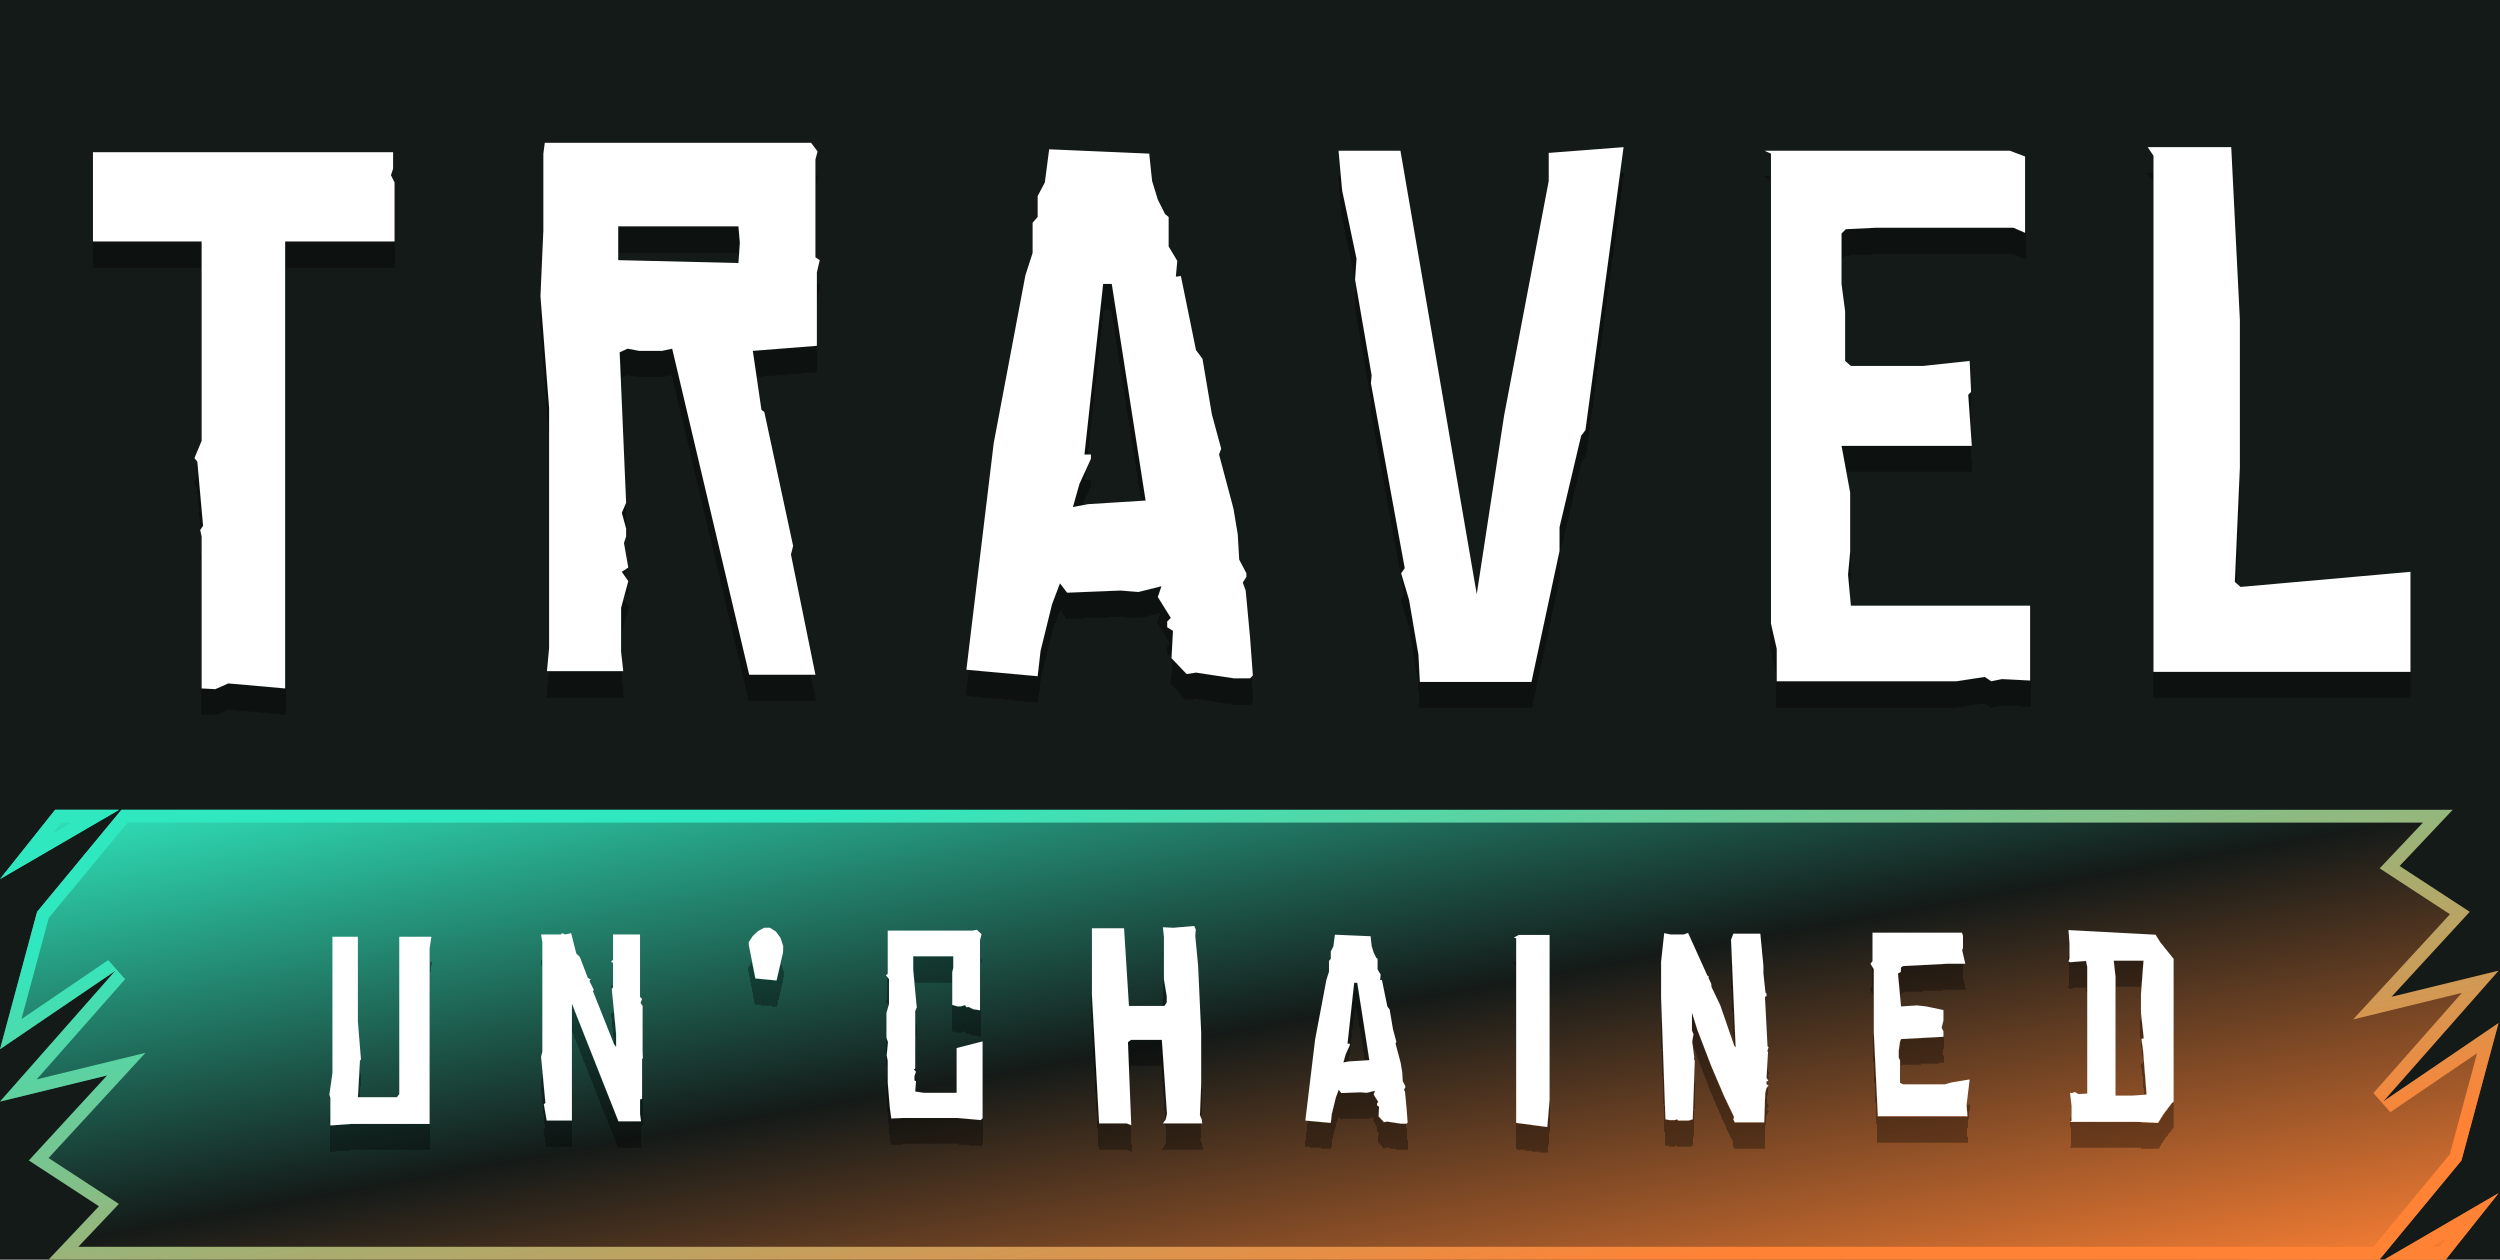
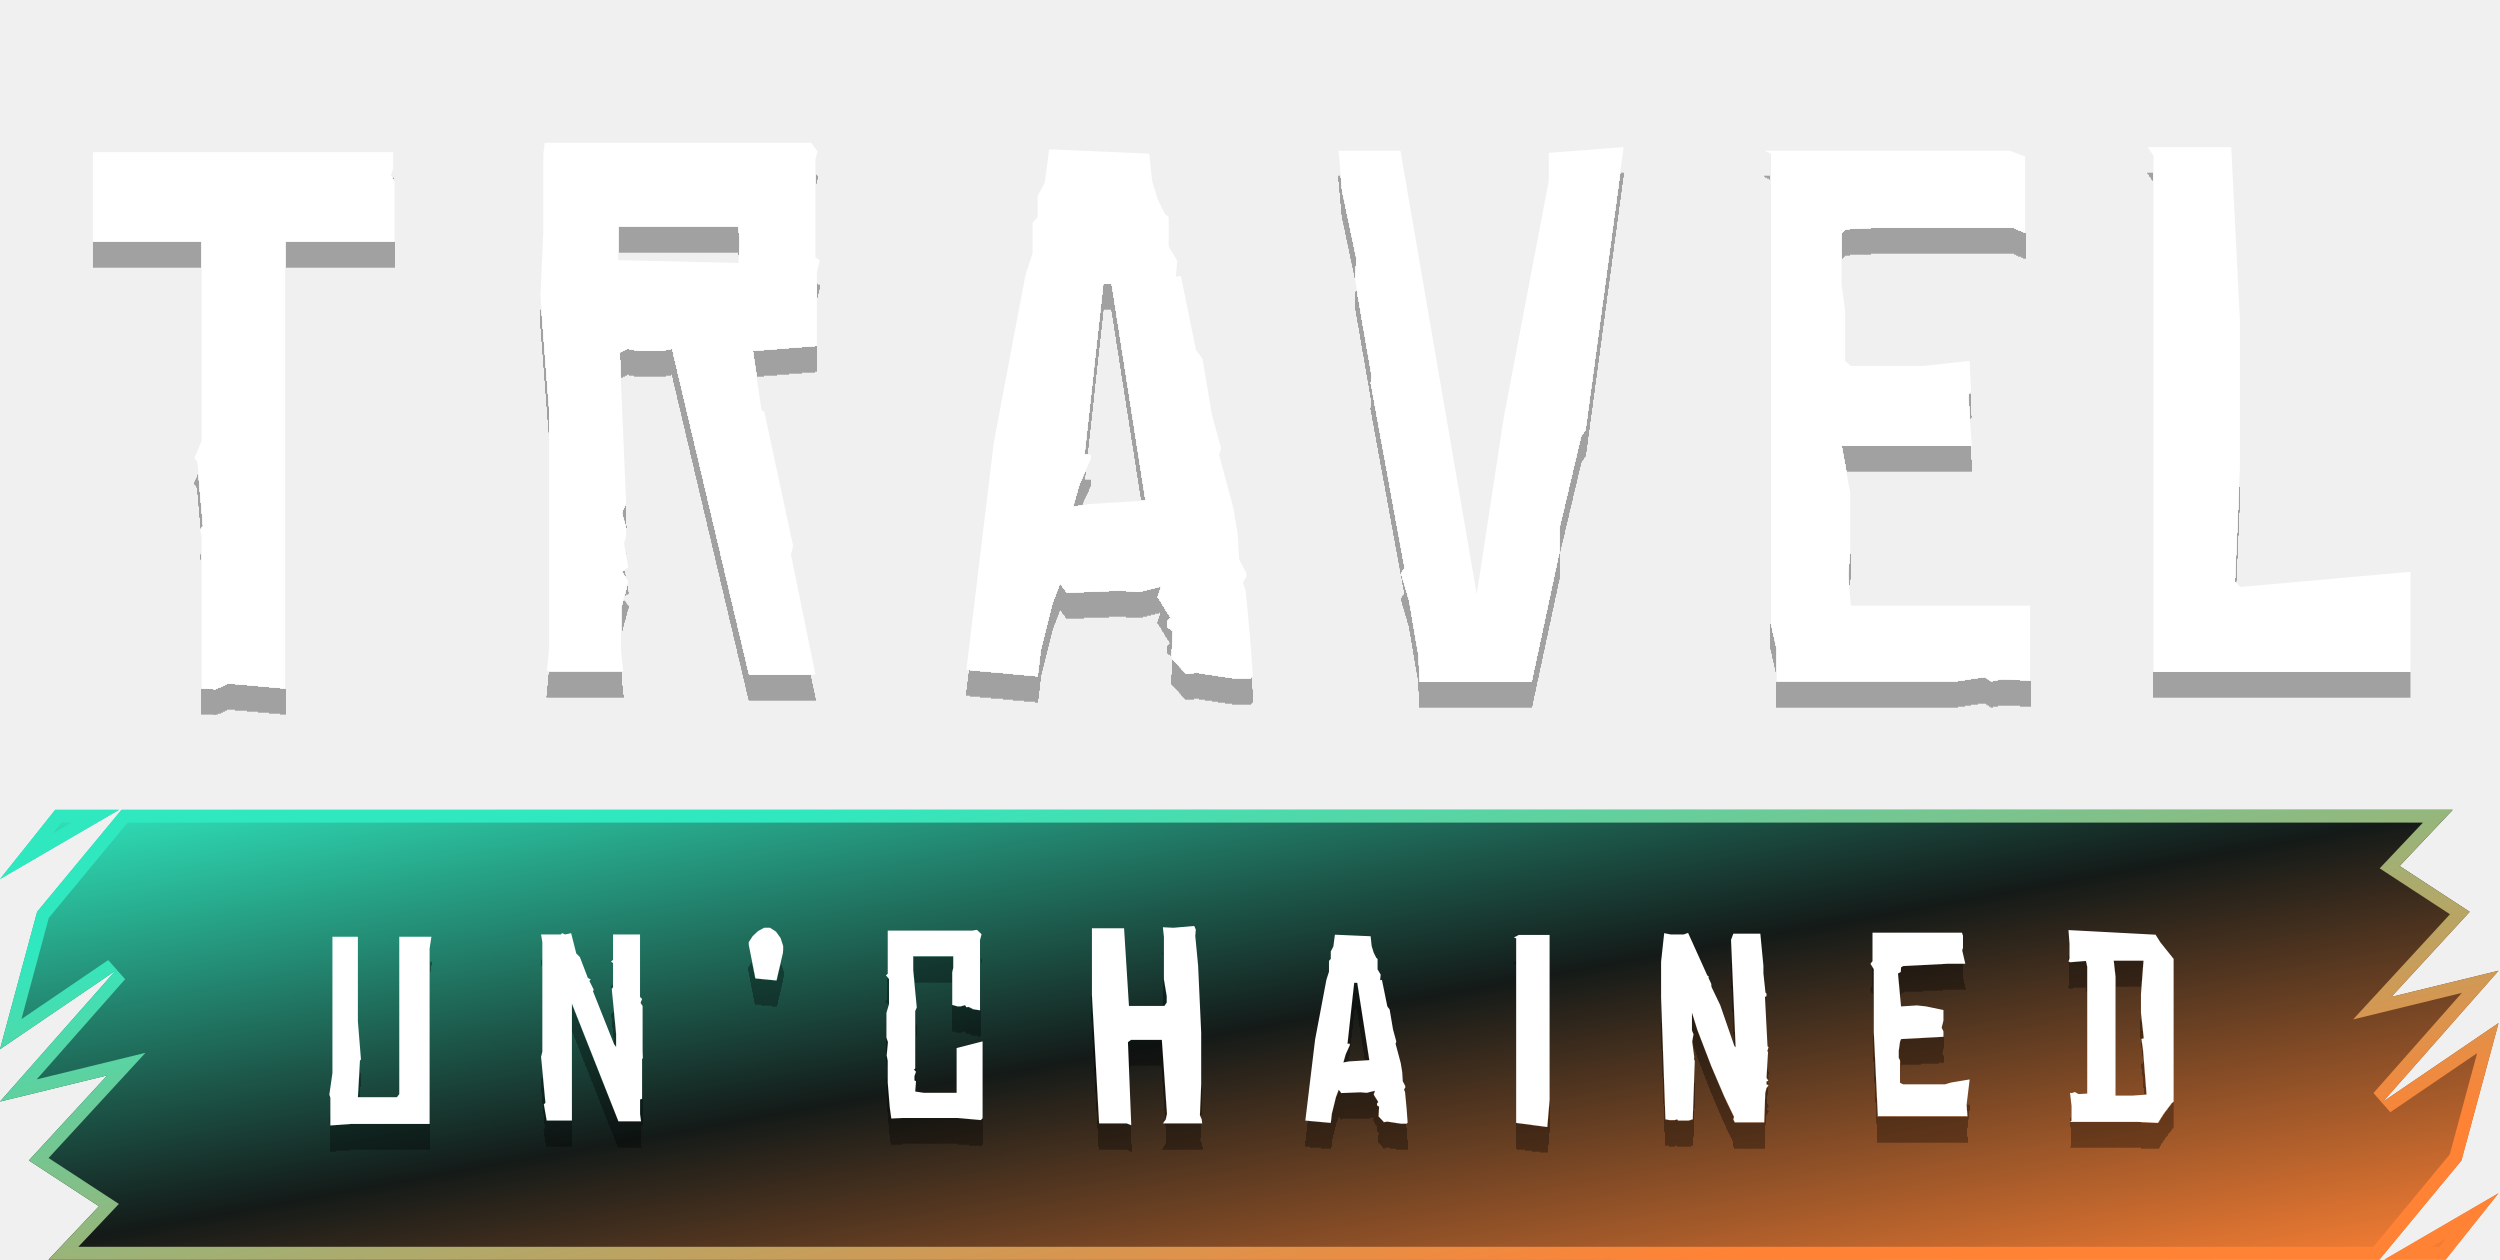
<svg xmlns="http://www.w3.org/2000/svg" width="389" height="196" viewBox="0 0 389 196" fill="none">
-   <rect width="389" height="196" fill="#141A18" />
  <g filter="url(#filter0_d_2159_1739)">
    <path d="M61.392 28.384L60.832 27.264L61.168 26.256V23.68H14.464V37.568H31.376V68.592L30.256 71.28L30.704 71.84L31.6 81.808L31.152 82.48L31.376 83.488V107.12L33.504 107.232L35.52 106.336L44.368 107.12V37.568H61.392V28.384ZM126.881 40.032V24.8L127.217 23.568L126.209 22.224H84.769L84.545 23.904V35.888L84.097 46.08L85.441 63.44V100.848L85.105 104.432H96.977L96.641 101.408V94.576L97.761 90.432L96.753 88.976L97.761 88.304L97.089 84.496L97.425 83.488V82.256L96.753 79.792L97.425 78.224L96.417 54.816L97.649 54.256L99.441 54.592H103.025L104.593 54.256L116.577 104.992H126.881L123.073 86.288L123.409 84.944L118.929 64.112L118.481 63.776L117.137 54.592L127.105 53.808V42.384L127.553 40.48L126.881 40.032ZM114.897 40.928L96.193 40.48V35.216H114.897L115.121 37.792L114.897 40.928ZM194.498 99.056L193.826 91.888L193.378 90.656L193.938 89.76V89.2L192.818 87.072L192.594 83.152L191.922 79.12L189.682 70.72L190.018 69.824L188.562 64.448L187.106 55.824L186.098 54.48L183.746 42.944L182.962 43.056L183.186 40.592L181.842 38.352V33.76L181.282 33.312L180.162 31.072L179.266 28.16L178.818 23.904L163.25 23.232L162.578 28.384L161.458 30.512V33.76L160.674 34.656V39.36L159.554 42.832L154.626 68.928L150.37 104.208L161.458 105.216L161.906 101.296L163.698 94.016L164.93 90.768L166.05 92.224L174.338 91.888L177.138 92.112L180.722 91.216L180.162 92.896L182.178 96.144L181.618 96.704V97.6L182.514 98.16L182.29 102.416L184.642 104.88L186.098 104.656L192.034 105.552H194.498L194.946 105.104L194.498 99.056ZM178.258 77.888L169.298 78.448L166.946 78.896L167.954 75.312L169.746 71.392V70.72H168.738L171.65 44.176H172.994L178.258 77.888ZM240.981 23.792V28.16L234.037 64.672L229.781 92.448L217.909 23.456H208.277L208.837 29.616L211.077 40.256L210.853 43.504L213.429 58.4L213.317 59.632L218.581 88.416L218.021 89.2L219.253 93.344L220.709 101.856L220.933 106.112H238.293L242.661 85.728V82.032L246.021 67.808L246.693 66.912L252.629 22.896L240.981 23.792ZM315.886 94.24H287.998L287.55 89.424L287.886 85.84V76.656L286.542 69.376H306.814L306.254 61.424L306.702 60.976L306.478 56.16L299.198 56.944H287.998L287.102 56.16V48.432L286.542 44.176V36.336L287.214 35.664L291.806 35.44H313.31L315.102 36.224V24.352L312.75 23.456H274.558L275.566 23.904V97.04L276.462 100.96V106H304.462L308.83 105.328L309.838 106L311.518 105.664L315.886 105.888V94.24ZM375.068 88.976L348.636 91.328L347.74 90.544L348.524 72.736V49.776L347.18 22.896H334.188L335.084 24.24V104.544H375.068V88.976Z" fill="white" />
  </g>
  <mask id="path-2-inside-1_2159_1739" fill="white">
    <path fill-rule="evenodd" clip-rule="evenodd" d="M381.647 126H18.906L5.774 141.877L0 163.259L17.965 151.041L0 171.405L16.682 167.332L4.491 180.568L15.398 187.695L7.549 196H370.237L383 180.568L388.774 159.186L370.81 171.405L388.774 151.041L372.093 155.114L384.283 141.877L373.376 134.75L381.647 126ZM371.003 196H380.543L388.774 185.659L371.003 196ZM8.586 126H18.537L0 136.786L8.586 126Z" />
  </mask>
  <path fill-rule="evenodd" clip-rule="evenodd" d="M381.647 126H18.906L5.774 141.877L0 163.259L17.965 151.041L0 171.405L16.682 167.332L4.491 180.568L15.398 187.695L7.549 196H370.237L383 180.568L388.774 159.186L370.81 171.405L388.774 151.041L372.093 155.114L384.283 141.877L373.376 134.75L381.647 126ZM371.003 196H380.543L388.774 185.659L371.003 196ZM8.586 126H18.537L0 136.786L8.586 126Z" fill="url(#paint0_linear_2159_1739)" />
  <path d="M381.647 126L383.1 127.374L386.289 124H381.647V126ZM18.906 126V124H17.965L17.365 124.725L18.906 126ZM5.774 141.877L4.233 140.603L3.957 140.937L3.844 141.356L5.774 141.877ZM0 163.259L-1.931 162.738L-3.338 167.948L1.125 164.913L0 163.259ZM17.965 151.041L19.465 152.364L16.84 149.387L17.965 151.041ZM0 171.405L-1.5 170.081L-5.714 174.858L0.474 173.347L0 171.405ZM16.682 167.332L18.153 168.687L22.635 163.819L16.207 165.389L16.682 167.332ZM4.491 180.568L3.02 179.213L1.42 180.951L3.397 182.242L4.491 180.568ZM15.398 187.695L16.852 189.069L18.496 187.33L16.492 186.021L15.398 187.695ZM7.549 196L6.095 194.626L2.906 198H7.549V196ZM370.237 196V198H371.178L371.778 197.275L370.237 196ZM383 180.568L384.541 181.843L384.818 181.509L384.931 181.09L383 180.568ZM388.774 159.186L390.705 159.708L392.112 154.497L387.65 157.533L388.774 159.186ZM370.81 171.405L369.31 170.081L371.934 173.058L370.81 171.405ZM388.774 151.041L390.274 152.364L394.488 147.587L388.3 149.098L388.774 151.041ZM372.093 155.114L370.622 153.759L366.139 158.626L372.567 157.057L372.093 155.114ZM384.283 141.877L385.754 143.232L387.354 141.495L385.377 140.203L384.283 141.877ZM373.376 134.75L371.923 133.376L370.279 135.115L372.282 136.424L373.376 134.75ZM371.003 196L369.997 194.271L363.589 198H371.003V196ZM380.543 196V198H381.508L382.108 197.246L380.543 196ZM388.774 185.659L390.339 186.905L387.769 183.93L388.774 185.659ZM18.537 126L19.543 127.729L25.951 124H18.537V126ZM8.586 126V124H7.621L7.021 124.754L8.586 126ZM0 136.786L-1.565 135.541L1.006 138.515L0 136.786ZM381.647 124H18.906V128H381.647V124ZM17.365 124.725L4.233 140.603L7.316 143.152L20.447 127.275L17.365 124.725ZM3.844 141.356L-1.931 162.738L1.931 163.781L7.705 142.399L3.844 141.356ZM1.125 164.913L19.09 152.695L16.84 149.387L-1.125 161.605L1.125 164.913ZM16.465 149.718L-1.5 170.081L1.5 172.728L19.465 152.364L16.465 149.718ZM0.474 173.347L17.156 169.275L16.207 165.389L-0.474 169.462L0.474 173.347ZM15.21 165.977L3.02 179.213L5.962 181.923L18.153 168.687L15.21 165.977ZM3.397 182.242L14.304 189.37L16.492 186.021L5.585 178.894L3.397 182.242ZM13.945 186.322L6.095 194.626L9.002 197.374L16.852 189.069L13.945 186.322ZM7.549 198H370.237V194H7.549V198ZM371.778 197.275L384.541 181.843L381.459 179.294L368.696 194.725L371.778 197.275ZM384.931 181.09L390.705 159.708L386.844 158.665L381.069 180.047L384.931 181.09ZM387.65 157.533L369.685 169.751L371.934 173.058L389.899 160.84L387.65 157.533ZM372.309 172.728L390.274 152.364L387.275 149.718L369.31 170.081L372.309 172.728ZM388.3 149.098L371.618 153.171L372.567 157.057L389.249 152.984L388.3 149.098ZM373.564 156.469L385.754 143.232L382.812 140.522L370.622 153.759L373.564 156.469ZM385.377 140.203L374.47 133.076L372.282 136.424L383.189 143.552L385.377 140.203ZM374.829 136.124L383.1 127.374L380.193 124.626L371.923 133.376L374.829 136.124ZM371.003 198H380.543V194H371.003V198ZM382.108 197.246L390.339 186.905L387.21 184.414L378.979 194.754L382.108 197.246ZM387.769 183.93L369.997 194.271L372.009 197.729L389.78 187.388L387.769 183.93ZM18.537 124H8.586V128H18.537V124ZM1.006 138.515L19.543 127.729L17.531 124.271L-1.006 135.058L1.006 138.515ZM7.021 124.754L-1.565 135.541L1.565 138.032L10.15 127.246L7.021 124.754Z" fill="url(#paint1_linear_2159_1739)" mask="url(#path-2-inside-1_2159_1739)" />
  <g filter="url(#filter1_d_2159_1739)">
    <path d="M62.126 145.76V170.24L61.766 170.72H55.686L56.006 165.04L56.166 164.84L55.686 158.92V145.76H51.726V166.96L51.246 170.32L51.406 170.8V175.12L54.646 174.88H66.846V147.6L67.126 145.76H62.126ZM99.989 163.52V156.52L99.669 156.04L99.909 155.44L99.589 155.12V145.4H95.389V149.36L95.069 149.64L95.389 149.84V153.64L95.189 153.88L95.869 160.84V162.92L95.549 162.48L92.269 154.24L92.389 154L91.709 152.64L91.909 152.4L91.469 152.16L90.229 148.92L89.669 148.36L88.869 145.2L87.949 145.4L87.469 145.2L87.269 145.4H84.189L84.389 146.6V163.64L84.189 164.44L84.869 171.6L84.629 171.84L85.069 174.36H88.989V156.16L96.229 174.48H99.749L99.589 173.32V171.08L99.909 170.96V164.8L100.029 164.64L99.989 163.52ZM121.863 147.2L121.463 145.96L120.743 144.96L119.823 144.36H118.903L117.943 144.88L117.103 145.68L116.503 146.6V147L117.543 152.24L120.823 152.56L121.823 148.28L121.863 147.8V147.2ZM152.89 162.04L148.85 163.08V170.04H143.73L142.41 169.84L142.53 168.24L142.29 168.12V167.44L142.53 166.76L142.21 166.44L142.41 166.24V157.32L142.65 156.76L142.09 150.92V148.8H148.33V150.6L148.17 151.28V156.36L149.01 156.6H149.45L150.17 156.4L150.37 156.72L150.73 156.68L151.45 157.04L152.49 157.2V146.28L152.73 145.36L152.01 144.68L151.29 144.8H138.13V151.52L137.85 151.76L138.33 152.32V156.24L137.93 157.6V161.44L138.17 162.16L137.97 164.24L138.13 165.04V168.4L138.45 172.32L138.69 174.04L140.37 173.96H149.05L152.61 174.28L152.89 174V162.04ZM187.065 174.8L186.985 174.16L186.705 173.52L186.905 168.64V160.68L186.425 150.24L185.985 145.64L186.065 144.64L185.825 144.08L182.585 144.36L180.945 144.28L181.105 145.8V152.36L181.545 155V156L181.185 156.52H175.665L174.905 144.44H169.905V154.8L171.025 174.8H175.305L176.025 175.08L175.505 162.16L175.985 161.8H180.785L181.585 173.32L181.385 174.2L180.945 174.8H187.065ZM218.87 172.52L218.63 169.96L218.47 169.52L218.67 169.2V169L218.27 168.24L218.19 166.84L217.95 165.4L217.15 162.4L217.27 162.08L216.75 160.16L216.23 157.08L215.87 156.6L215.03 152.48L214.75 152.52L214.83 151.64L214.35 150.84V149.2L214.15 149.04L213.75 148.24L213.43 147.2L213.27 145.68L207.71 145.44L207.47 147.28L207.07 148.04V149.2L206.79 149.52V151.2L206.39 152.44L204.63 161.76L203.11 174.36L207.07 174.72L207.23 173.32L207.87 170.72L208.31 169.56L208.71 170.08L211.67 169.96L212.67 170.04L213.95 169.72L213.75 170.32L214.47 171.48L214.27 171.68V172L214.59 172.2L214.51 173.72L215.35 174.6L215.87 174.52L217.99 174.84H218.87L219.03 174.68L218.87 172.52ZM213.07 164.96L209.87 165.16L209.03 165.32L209.39 164.04L210.03 162.64V162.4H209.67L210.71 152.92H211.19L213.07 164.96ZM236.316 145.48L235.556 145.88L235.916 146V174.72L240.756 175.36L241.116 171.12V145.48H236.316ZM274.627 155.12L274.867 155V154.6L274.707 154.44L274.387 151.44V150.28L273.907 145.28H269.707L269.347 146.24L270.067 162.96L269.867 162.76L267.667 156.4L266.307 153.56L266.267 153.08L265.827 152.12L265.907 151.96L265.667 151.8L262.667 145.16L261.987 145.4H259.947L258.947 145.2L258.467 149.64V155.24L259.147 174.16L259.747 174.28H260.627L260.947 174.16L261.147 174.36H262.707L263.387 174.16L263.707 165.08L263.587 164.8L263.627 164.48L263.307 162.08L263.507 160.92L263.267 160.36V157.56L264.107 160.24L266.307 165.96L268.347 170.72L269.827 173.8L269.707 174.16L269.947 174.64H274.507L274.667 170.08L274.867 169.28L275.187 168.88L274.867 168.72V168.28L275.147 168.16L274.867 167.72L275.107 163.68L274.987 163.56L275.187 162.96L275.027 162.8L274.627 155.12ZM306.481 167.96L303.601 168.44L302.641 168.72H296.121L295.641 168.48V165L295.441 164.6V163.48L295.641 162.08L295.801 161.68L302.401 161.32V160.48L302.121 159.92L302.401 158.8V157.16L299.721 156.6L298.281 156.44L295.801 156.6L295.321 151.48L295.761 151.24L295.801 150.52L296.121 150.32L303.001 149.96H305.801L305.321 147.88L305.441 147.48V145.6L305.281 145.12H291.361V149.56L291.041 149.96L291.561 150.8V160.52L292.201 173.68H306.121L306.001 171.92L306.481 167.96ZM338.214 149.2L336.134 146.6L335.414 145.44L321.854 144.72L322.014 146.84V149.16L321.854 149.6L322.134 149.72L324.574 149.52L324.774 150.4V170.16L323.414 170.24L322.854 169.92L322.374 170.08L322.094 170.04L322.334 172.08V174.4L322.094 174.56H332.574L335.774 174.72L336.654 173.32L337.894 171.68L338.214 171.4V149.2ZM331.734 170.48H329.174V152L328.894 149.48H333.534L333.134 154.72V157.56L333.574 161.56L333.214 161.68L333.454 163.32L334.014 170.32L331.734 170.48Z" fill="white" />
  </g>
  <defs>
    <filter id="filter0_d_2159_1739" x="14.464" y="22.224" width="360.604" height="89.008" filterUnits="userSpaceOnUse" color-interpolation-filters="sRGB">
      <feFlood flood-opacity="0" result="BackgroundImageFix" />
      <feColorMatrix in="SourceAlpha" type="matrix" values="0 0 0 0 0 0 0 0 0 0 0 0 0 0 0 0 0 0 127 0" result="hardAlpha" />
      <feOffset dy="4" />
      <feComposite in2="hardAlpha" operator="out" />
      <feColorMatrix type="matrix" values="0 0 0 0 0 0 0 0 0 0 0 0 0 0 0 0 0 0 0.33 0" />
      <feBlend mode="normal" in2="BackgroundImageFix" result="effect1_dropShadow_2159_1739" />
      <feBlend mode="normal" in="SourceGraphic" in2="effect1_dropShadow_2159_1739" result="shape" />
    </filter>
    <filter id="filter1_d_2159_1739" x="51.246" y="144.08" width="286.969" height="35.28" filterUnits="userSpaceOnUse" color-interpolation-filters="sRGB">
      <feFlood flood-opacity="0" result="BackgroundImageFix" />
      <feColorMatrix in="SourceAlpha" type="matrix" values="0 0 0 0 0 0 0 0 0 0 0 0 0 0 0 0 0 0 127 0" result="hardAlpha" />
      <feOffset dy="4" />
      <feComposite in2="hardAlpha" operator="out" />
      <feColorMatrix type="matrix" values="0 0 0 0 0 0 0 0 0 0 0 0 0 0 0 0 0 0 0.33 0" />
      <feBlend mode="normal" in2="BackgroundImageFix" result="effect1_dropShadow_2159_1739" />
      <feBlend mode="normal" in="SourceGraphic" in2="effect1_dropShadow_2159_1739" result="shape" />
    </filter>
    <linearGradient id="paint0_linear_2159_1739" x1="388.774" y1="196" x2="364.359" y2="60.396" gradientUnits="userSpaceOnUse">
      <stop stop-color="#FF8235" />
      <stop offset="0.507" stop-color="#141A18" />
      <stop offset="1" stop-color="#30E8BF" />
    </linearGradient>
    <linearGradient id="paint1_linear_2159_1739" x1="0" y1="126" x2="24.416" y2="261.604" gradientUnits="userSpaceOnUse">
      <stop offset="0.166" stop-color="#30E8BF" />
      <stop offset="0.837" stop-color="#FF8235" />
    </linearGradient>
  </defs>
</svg>
